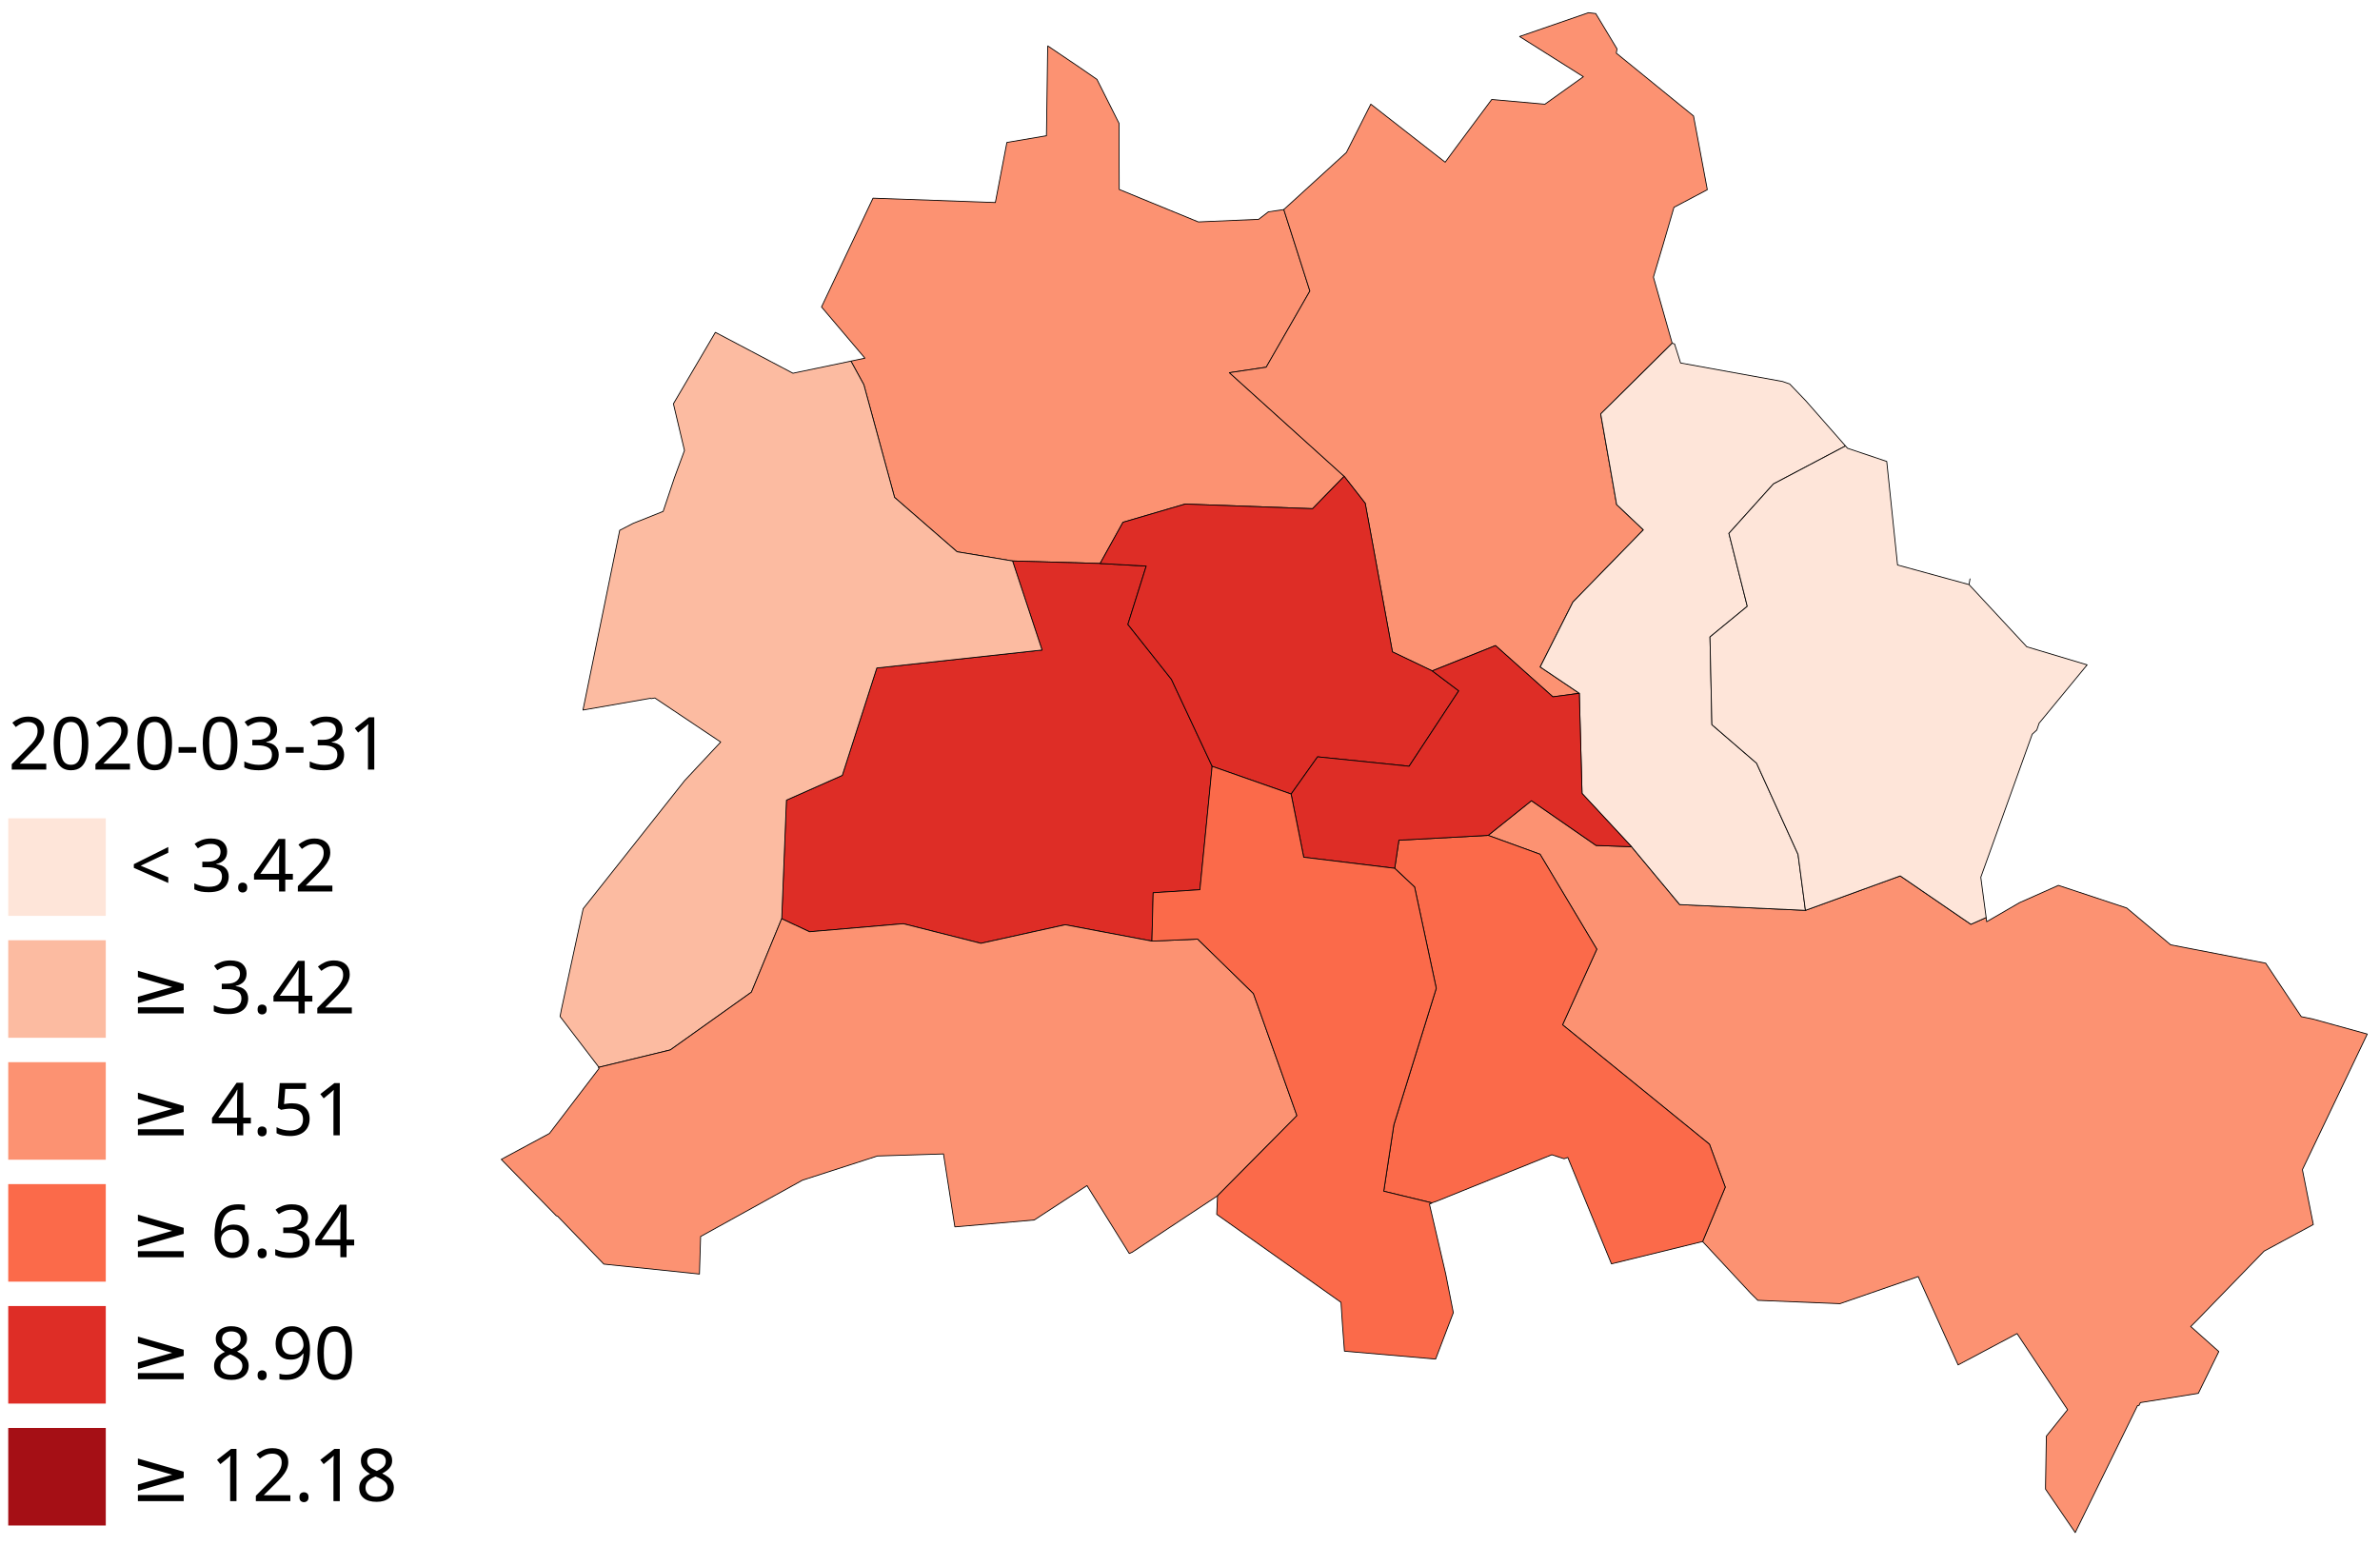
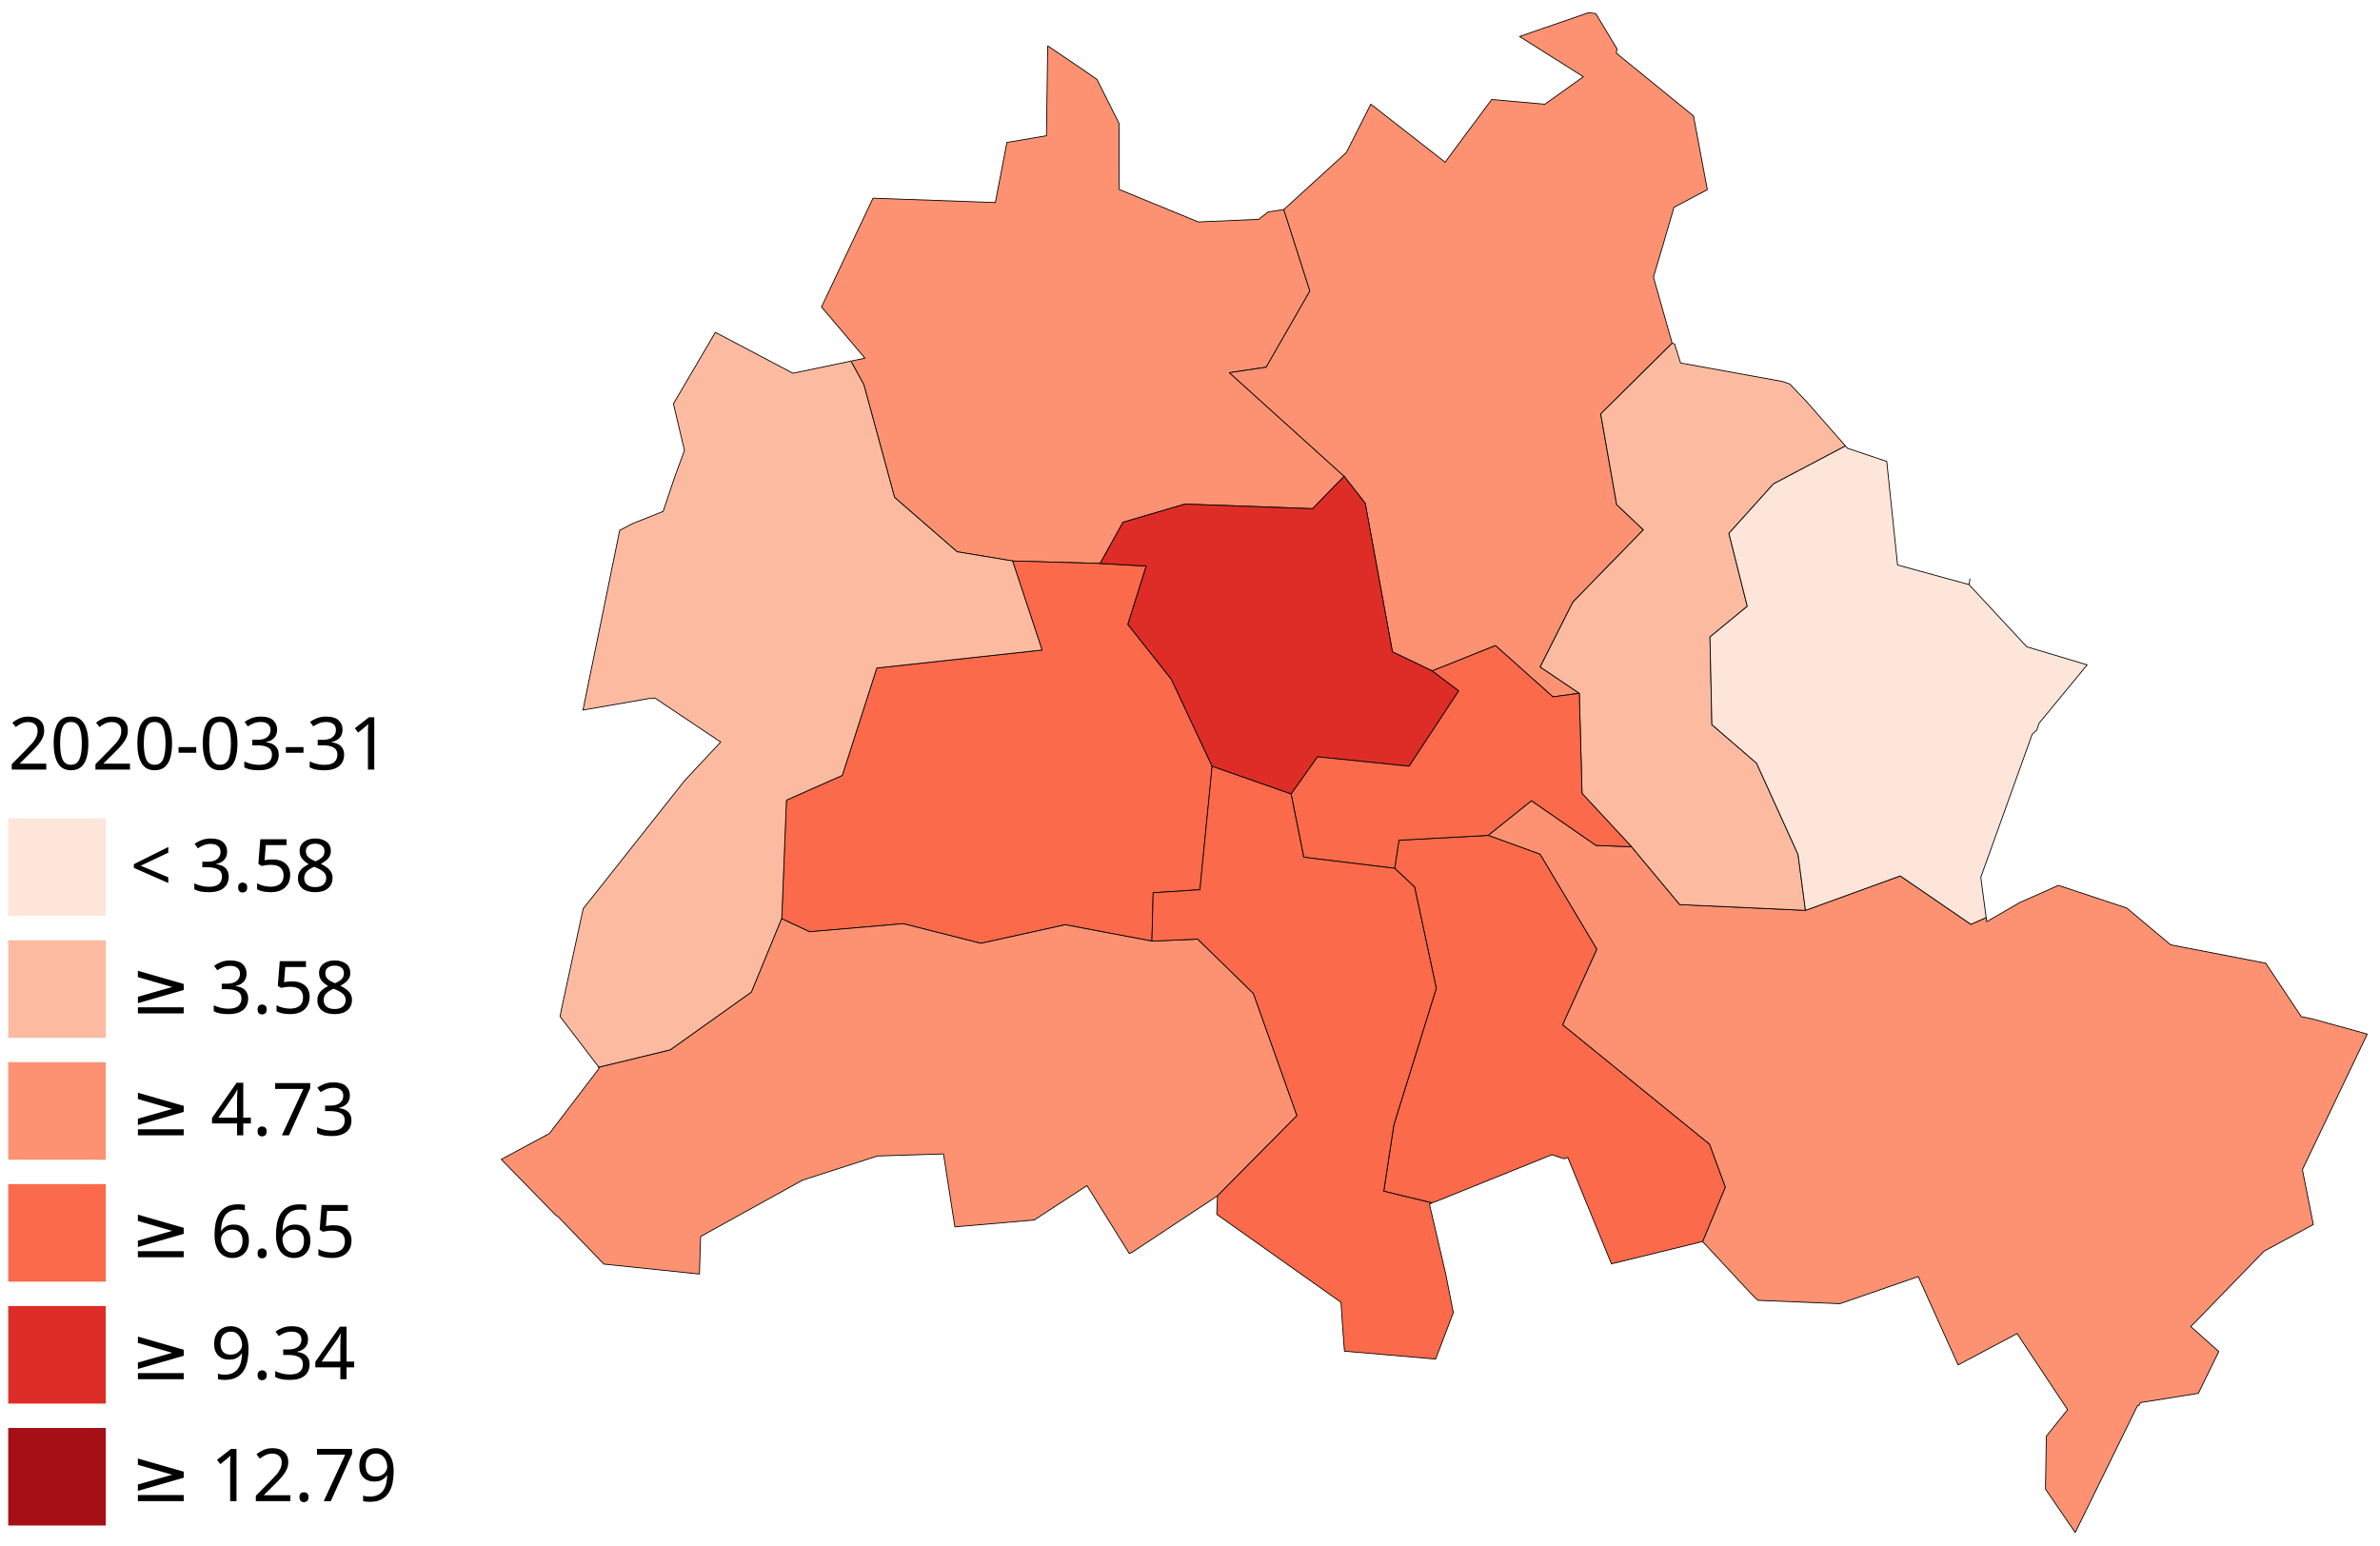
<svg xmlns="http://www.w3.org/2000/svg" id="svg439" version="1.1" height="938.241" width="1445" stroke-linecap="round" stroke-linejoin="round">
  <g transform="matrix(10.87812 0 0 10.87812 -12024.951 -6919.72)" id="g1315">
    <g id="g1003" transform="translate(1103.163 576.983) scale(.13611)">
      <g id="g979">
        <path d="m 20,820 h 40 v 40 H 20 Z" id="path2" fill="#fcbba1" />
        <path d="m 20,870 h 40 v 40 H 20 Z" id="path4" fill="#fc9272" />
        <path d="m 20,920 h 40 v 40 H 20 Z" id="path6" fill="#fb6a4a" />
        <path d="m 20,970 h 40 v 40 H 20 Z" id="path8" fill="#de2d26" />
        <path d="m 20,770 h 40 v 40 H 20 Z" id="path10" fill="#fee5d9" />
        <path d="m 20,1020 h 40 v 40 H 20 Z" id="path12" fill="#a50f15" />
      </g>
      <g id="g971" font-size="30" font-family="Verdana" fill="#000">
        <text id="text907" y="1050" x="70" xml:space="preserve">
-           <tspan y="1050" x="70" id="tspan905">≥ 12.18</tspan>
+           <tspan y="1050" x="70" id="tspan905">≥ 12.79</tspan>
        </text>
        <text xml:space="preserve" x="70" y="1000" id="text921">
-           <tspan id="tspan919" x="70" y="1000">≥ 8.90</tspan>
+           <tspan id="tspan919" x="70" y="1000">≥ 9.34</tspan>
        </text>
        <text id="text925" y="950" x="70" xml:space="preserve">
-           <tspan y="950" x="70" id="tspan923">≥ 6.34</tspan>
+           <tspan y="950" x="70" id="tspan923">≥ 6.65</tspan>
        </text>
        <text xml:space="preserve" x="70" y="900" id="text929">
-           <tspan id="tspan927" x="70" y="900">≥ 4.51</tspan>
+           <tspan id="tspan927" x="70" y="900">≥ 4.73</tspan>
        </text>
        <text id="text933" y="850" x="70" xml:space="preserve">
-           <tspan y="850" x="70" id="tspan931">≥ 3.42</tspan>
+           <tspan y="850" x="70" id="tspan931">≥ 3.58</tspan>
        </text>
        <text xml:space="preserve" x="70" y="800" id="text937">
-           <tspan id="tspan935" x="70" y="800">&lt; 3.42</tspan>
+           <tspan id="tspan935" x="70" y="800">&lt; 3.58</tspan>
        </text>
        <text id="text941" y="750" x="20" xml:space="preserve">
          <tspan y="750" x="20" id="tspan939">2020-03-31</tspan>
        </text>
      </g>
    </g>
    <g id="g1264" fill-opacity="1" stroke="#000" stroke-width=".046" stroke-miterlimit="4" stroke-dasharray="none">
      <path d="m 1152.915,656.269 0.786,-0.164 -2.424,-2.859 2.874,-6.072 6.828,0.244 v -0.017 0 l 0.01,-0.032 0.634,-3.305 2.208,-0.375 0.064,-4.64 0.01,-0.373 1.707,1.152 1.037,0.715 1.233,2.454 0.01,3.69 4.418,1.814 0.016,-10e-4 0.085,-0.004 3.261,-0.14 0.544,-0.419 0.868,-0.127 1.455,4.547 -2.44,4.252 -2.053,0.306 6.404,5.783 -1.764,1.808 -7.112,-0.258 -3.468,1.016 -1.277,2.299 -4.89,-0.139 -3.096,-0.513 -3.491,-3.034 -1.714,-6.29 z" style="fill:#fc9272" />
-       <path d="m 1161.936,667.424 4.89,0.139 2.573,0.147 -1.023,3.254 2.431,3.066 2.274,4.857 -0.682,6.885 -2.61,0.17 -0.07,2.7 -4.844,-0.913 -4.703,1.037 -4.33,-1.095 -5.235,0.448 -1.555,-0.727 0.262,-6.619 3.118,-1.382 1.928,-5.994 9.222,-1.003 -1.647,-4.97 z" style="fill:#de2d26" />
+       <path d="m 1161.936,667.424 4.89,0.139 2.573,0.147 -1.023,3.254 2.431,3.066 2.274,4.857 -0.682,6.885 -2.61,0.17 -0.07,2.7 -4.844,-0.913 -4.703,1.037 -4.33,-1.095 -5.235,0.448 -1.555,-0.727 0.262,-6.619 3.118,-1.382 1.928,-5.994 9.222,-1.003 -1.647,-4.97 z" style="fill:#fb6a4a" />
      <path d="m 1229.264,711.55 -1.114,2.273 -0.03,0.06 -3.234,0.518 -0.076,0.156 -0.083,0.01 -3.476,7.087 -1.657,-2.423 v -0.217 l 0.045,-2.743 1.186,-1.476 -2.742,-4.13 -0.078,-0.118 -3.291,1.749 -2.226,-4.93 -4.368,1.512 -4.585,-0.186 -0.41,-0.407 -2.673,-2.876 1.264,-3.034 -0.882,-2.396 -8.2,-6.666 1.912,-4.22 -3.168,-5.3 -2.897,-1.053 2.417,-1.935 3.607,2.497 1.981,0.072 2.687,3.229 7.017,0.322 5.29,-1.923 3.945,2.702 0.852,-0.38 0.031,0.234 1.835,-1.063 2.168,-0.965 3.814,1.263 2.243,1.881 0.206,0.173 0.68,0.132 4.627,0.895 1.986,2.984 0.644,0.132 3.04,0.84 -0.8,1.672 -1.665,3.48 -1.156,2.416 0.073,0.37 0.014,0.067 0.522,2.626 -2.749,1.486 -3.789,3.904 -0.306,0.304 0.01,0.005 z" style="fill:#fc9272" />
      <path d="m 1186.668,644.372 2.016,-2.706 2.435,0.217 0.522,0.046 0.01,10e-4 2.147,-1.534 -0.013,-0.008 -3.067,-1.934 -0.478,-0.301 v -0.003 l 3.842,-1.327 0.407,0.047 1.186,1.969 -0.038,0.24 0.357,0.292 1.843,1.499 2.11,1.717 0.77,4.115 -1.862,0.983 -0.603,2.07 -0.543,1.826 1.045,3.687 -3.99,3.948 0.89,5.06 1.49,1.41 -3.93,4.03 -1.829,3.623 2.184,1.47 -1.475,0.198 -3.202,-2.86 -3.532,1.412 -2.221,-1.061 -1.518,-8.292 -1.177,-1.508 -6.404,-5.783 2.053,-0.306 2.44,-4.252 -1.455,-4.547 3.494,-3.186 1.363,-2.697 4.15,3.24 z" style="fill:#fc9272" />
      <path d="m 1200.455,705.409 -5.089,1.246 -2.435,-5.936 -0.21,0.07 -0.683,-0.222 -6.453,2.601 -0.248,0.083 -2.678,-0.65 0.563,-3.703 2.368,-7.623 -1.209,-5.651 -1.112,-1.046 0.234,-1.568 4.981,-0.27 2.898,1.053 3.167,5.3 -1.912,4.22 8.2,6.666 0.882,2.396 z" style="fill:#fb6a4a" />
-       <path d="m 1198.757,655.268 0.133,0.046 0.334,1.059 5.691,1.033 0.398,0.138 0.896,0.935 2.219,2.525 -4.023,2.121 -2.484,2.759 1.026,4.071 -2.082,1.71 0.107,4.896 2.493,2.15 2.315,5.092 0.413,3.122 -7.017,-0.322 -2.687,-3.228 -2.764,-2.974 -0.153,-5.591 -2.183,-1.47 1.828,-3.625 3.93,-4.028 -1.49,-1.41 -0.89,-5.061 z" style="fill:#fee5d9" />
+       <path d="m 1198.757,655.268 0.133,0.046 0.334,1.059 5.691,1.033 0.398,0.138 0.896,0.935 2.219,2.525 -4.023,2.121 -2.484,2.759 1.026,4.071 -2.082,1.71 0.107,4.896 2.493,2.15 2.315,5.092 0.413,3.122 -7.017,-0.322 -2.687,-3.228 -2.764,-2.974 -0.153,-5.591 -2.183,-1.47 1.828,-3.625 3.93,-4.028 -1.49,-1.41 -0.89,-5.061 z" style="fill:#fcbba1" />
      <path d="m 1208.428,661.004 0.112,0.128 2.191,0.737 0.603,5.78 3.99,1.093 0.054,-0.32 -0.055,0.32 1.831,1.972 1.392,1.499 0.594,0.178 2.775,0.832 -2.68,3.256 -0.129,0.382 -0.256,0.233 -2.87,7.985 0.095,0.718 0.205,1.528 -0.852,0.379 -3.944,-2.702 -5.291,1.923 -0.413,-3.122 -2.315,-5.092 -2.493,-2.15 -0.107,-4.896 2.082,-1.71 -1.025,-4.071 2.483,-2.759 z" style="fill:#fee5d9" />
      <path d="m 1138.852,695.683 -2.167,-2.835 0.083,-0.432 1.207,-5.584 0.959,-1.21 4.712,-5.95 2.002,-2.14 v -0.002 l -3.672,-2.458 -0.21,0.036 -0.032,-0.02 -3.771,0.657 2.05,-10.032 0.75,-0.388 1.675,-0.668 0.63,-1.881 0.56,-1.52 -0.617,-2.606 2.34,-3.984 0.075,0.035 4.257,2.245 0.422,-0.089 2.815,-0.588 0.72,1.318 1.714,6.29 3.49,3.034 3.097,0.513 1.646,4.97 -9.223,1.003 -1.927,5.994 -3.118,1.382 -0.262,6.62 -1.687,4.097 -4.53,3.226 z" style="fill:#fcbba1" />
      <path d="m 1144.464,707.225 -5.336,-0.555 -2.575,-2.668 -0.082,-0.034 -3.068,-3.143 2.691,-1.45 2.767,-3.627 -0.032,-0.043 0.024,-0.022 3.982,-0.967 4.53,-3.226 1.687,-4.098 1.556,0.727 5.233,-0.448 4.331,1.095 4.703,-1.037 4.845,0.913 2.554,-0.112 3.112,3.038 2.426,6.815 -4.429,4.473 -4.763,3.149 -0.157,0.07 -0.01,0.003 -0.326,-0.525 -2.034,-3.266 -0.038,0.025 -2.407,1.571 -0.496,0.324 -4.37,0.38 h -0.063 l -0.124,-0.793 -0.51,-3.273 -3.687,0.115 -4.018,1.297 -0.171,0.056 -5.68,3.14 v 0.004 0 z" style="fill:#fc9272" />
      <path d="m 1166.826,667.563 1.277,-2.3 3.468,-1.015 7.112,0.258 1.764,-1.808 1.177,1.509 1.518,8.29 2.221,1.062 1.479,1.114 -2.77,4.208 -5.108,-0.525 -1.476,2.076 -4.407,-1.545 -2.274,-4.856 -2.431,-3.067 1.023,-3.254 z" style="fill:#de2d26" />
-       <path d="m 1196.489,683.375 -1.981,-0.073 -3.607,-2.497 -2.417,1.935 -4.981,0.27 -0.234,1.568 -5.076,-0.618 -0.705,-3.528 1.476,-2.076 5.109,0.525 2.769,-4.208 -1.479,-1.114 3.532,-1.412 3.202,2.86 1.475,-0.197 0.153,5.59 z" style="fill:#de2d26" />
+       <path d="m 1196.489,683.375 -1.981,-0.073 -3.607,-2.497 -2.417,1.935 -4.981,0.27 -0.234,1.568 -5.076,-0.618 -0.705,-3.528 1.476,-2.076 5.109,0.525 2.769,-4.208 -1.479,-1.114 3.532,-1.412 3.202,2.86 1.475,-0.197 0.153,5.59 z" style="fill:#fb6a4a" />
      <path d="m 1185.337,703.25 v 0.017 l -0.13,0.052 0.91,3.909 0.423,2.152 -0.84,2.204 -0.147,0.387 -0.014,-0.002 -5.076,-0.44 -0.112,-1.496 -0.08,-1.229 -6.936,-4.911 0.045,-1.037 4.43,-4.473 -2.427,-6.815 -3.112,-3.038 -2.554,0.112 0.07,-2.7 2.609,-0.17 0.682,-6.885 4.407,1.545 0.705,3.528 5.076,0.618 1.112,1.046 1.209,5.65 -2.368,7.624 -0.563,3.703 2.678,0.65 z" style="fill:#fb6a4a" />
    </g>
  </g>
</svg>
